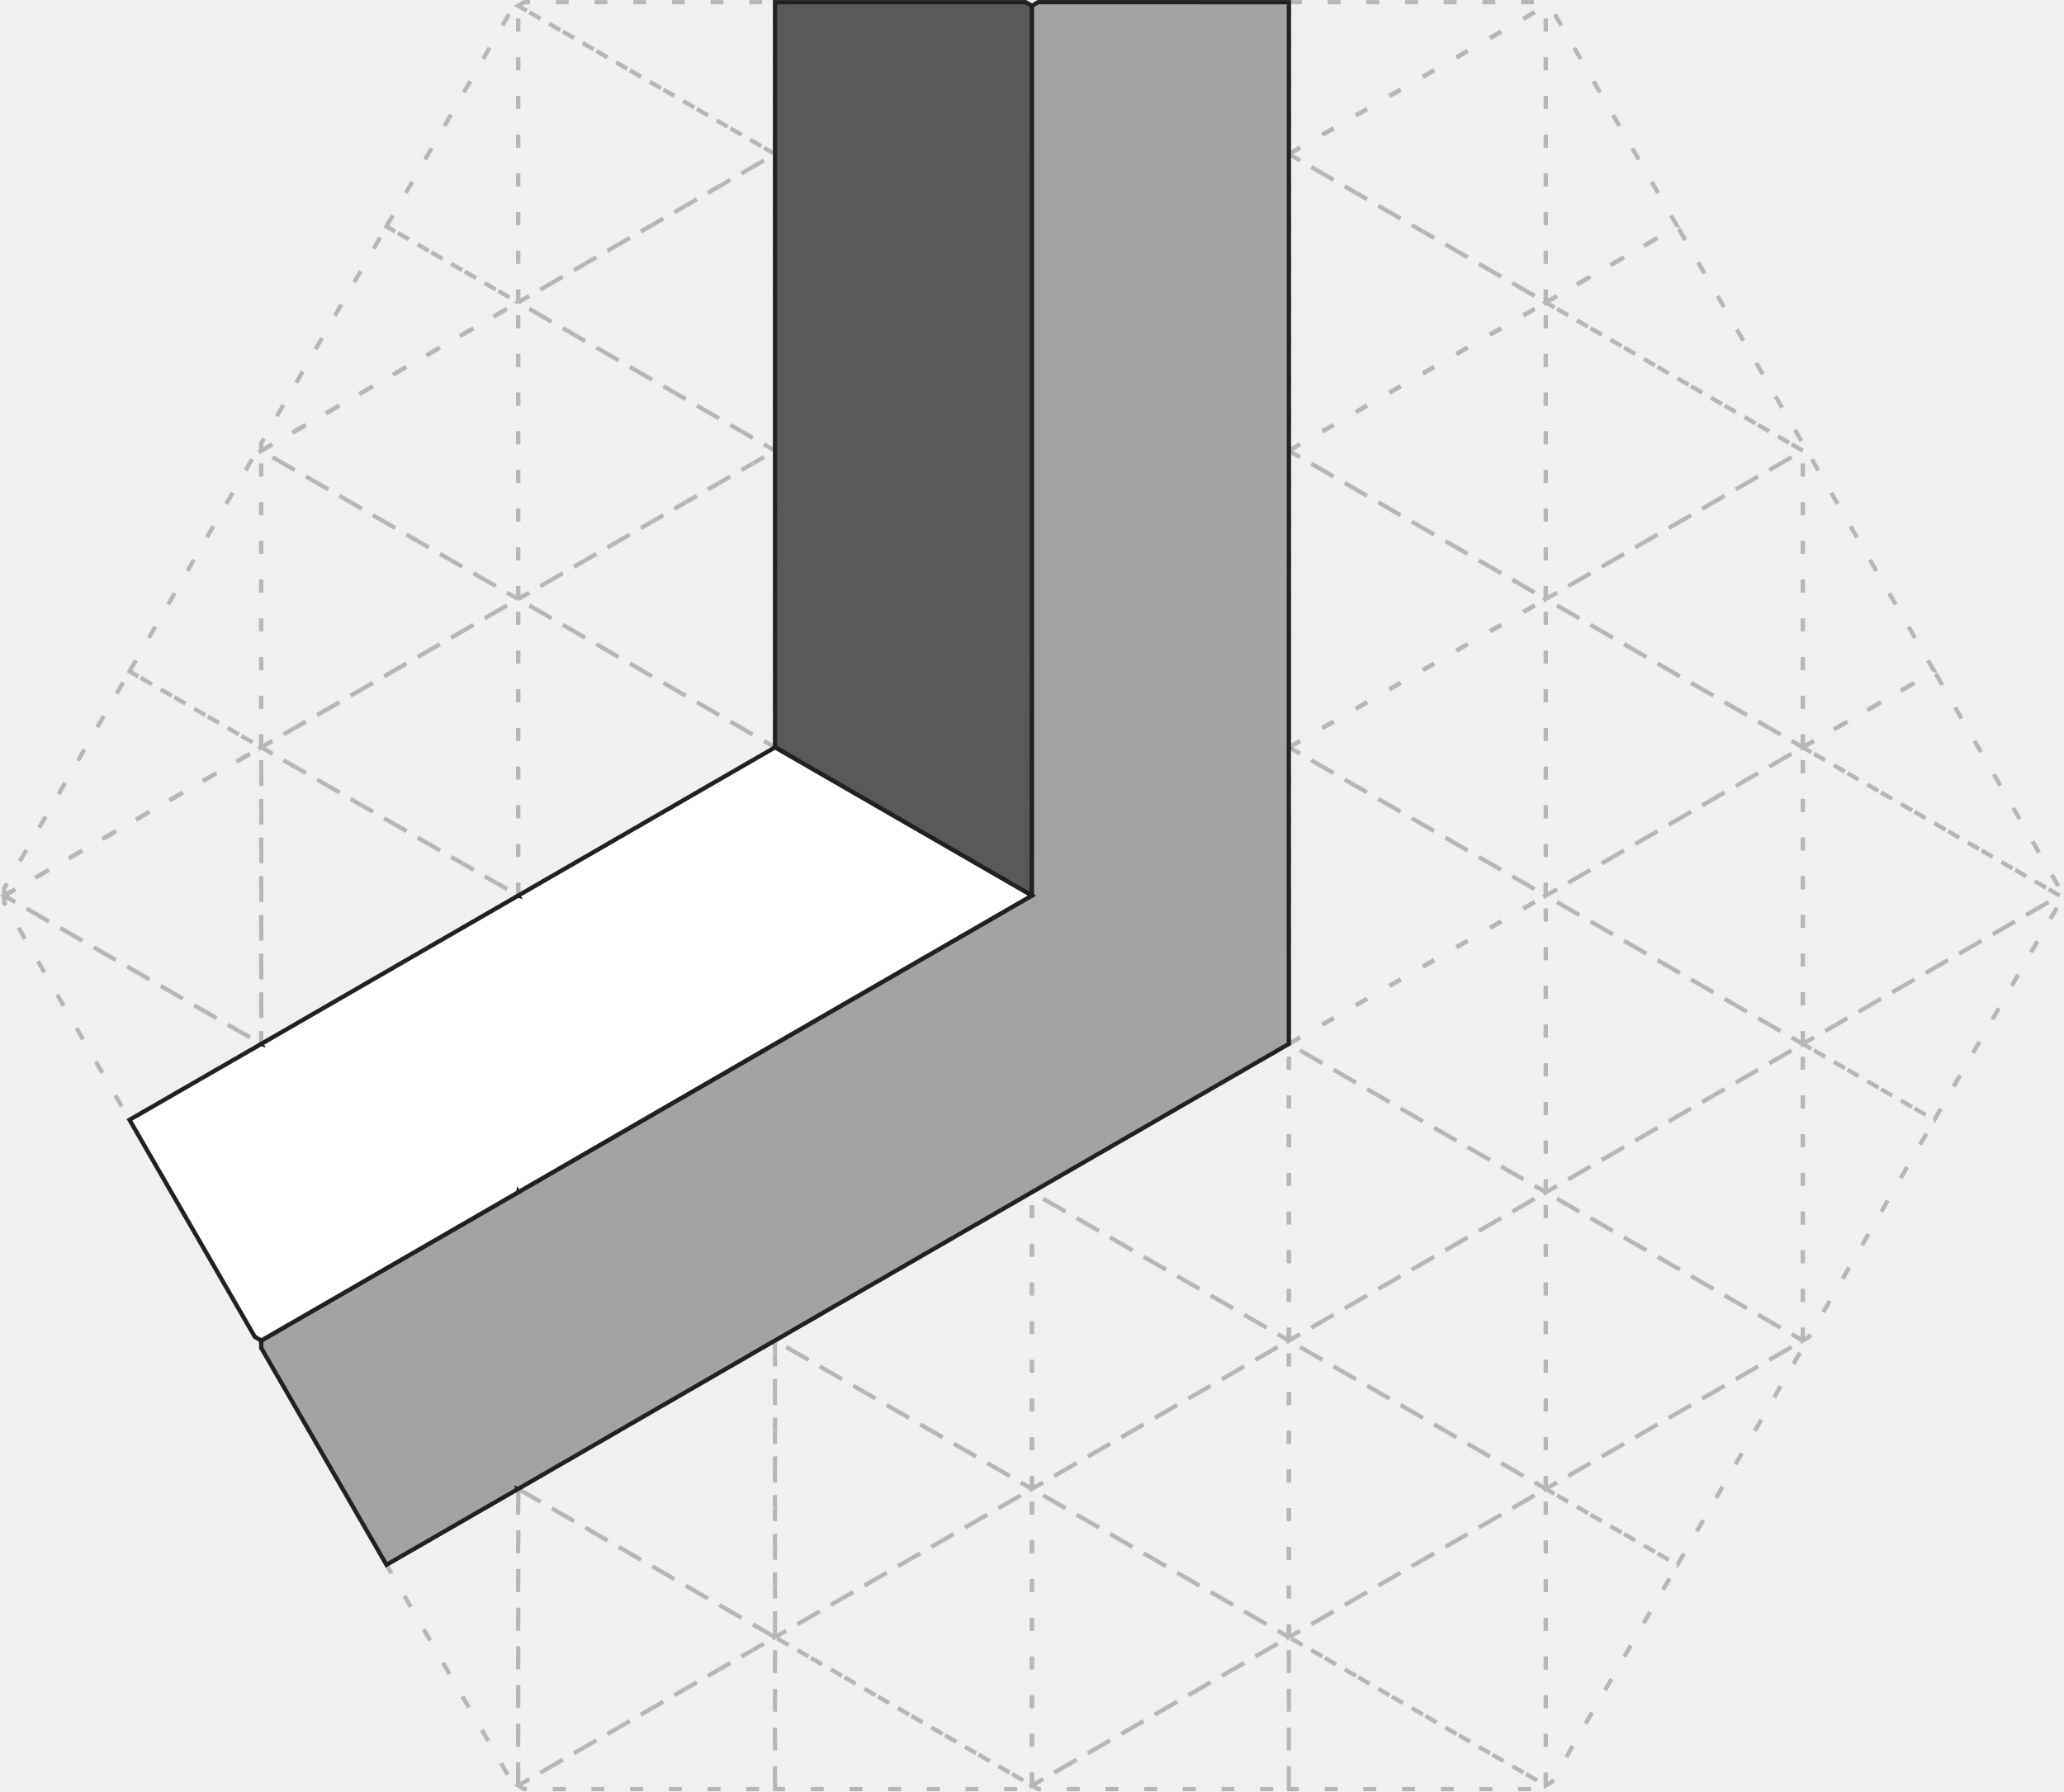
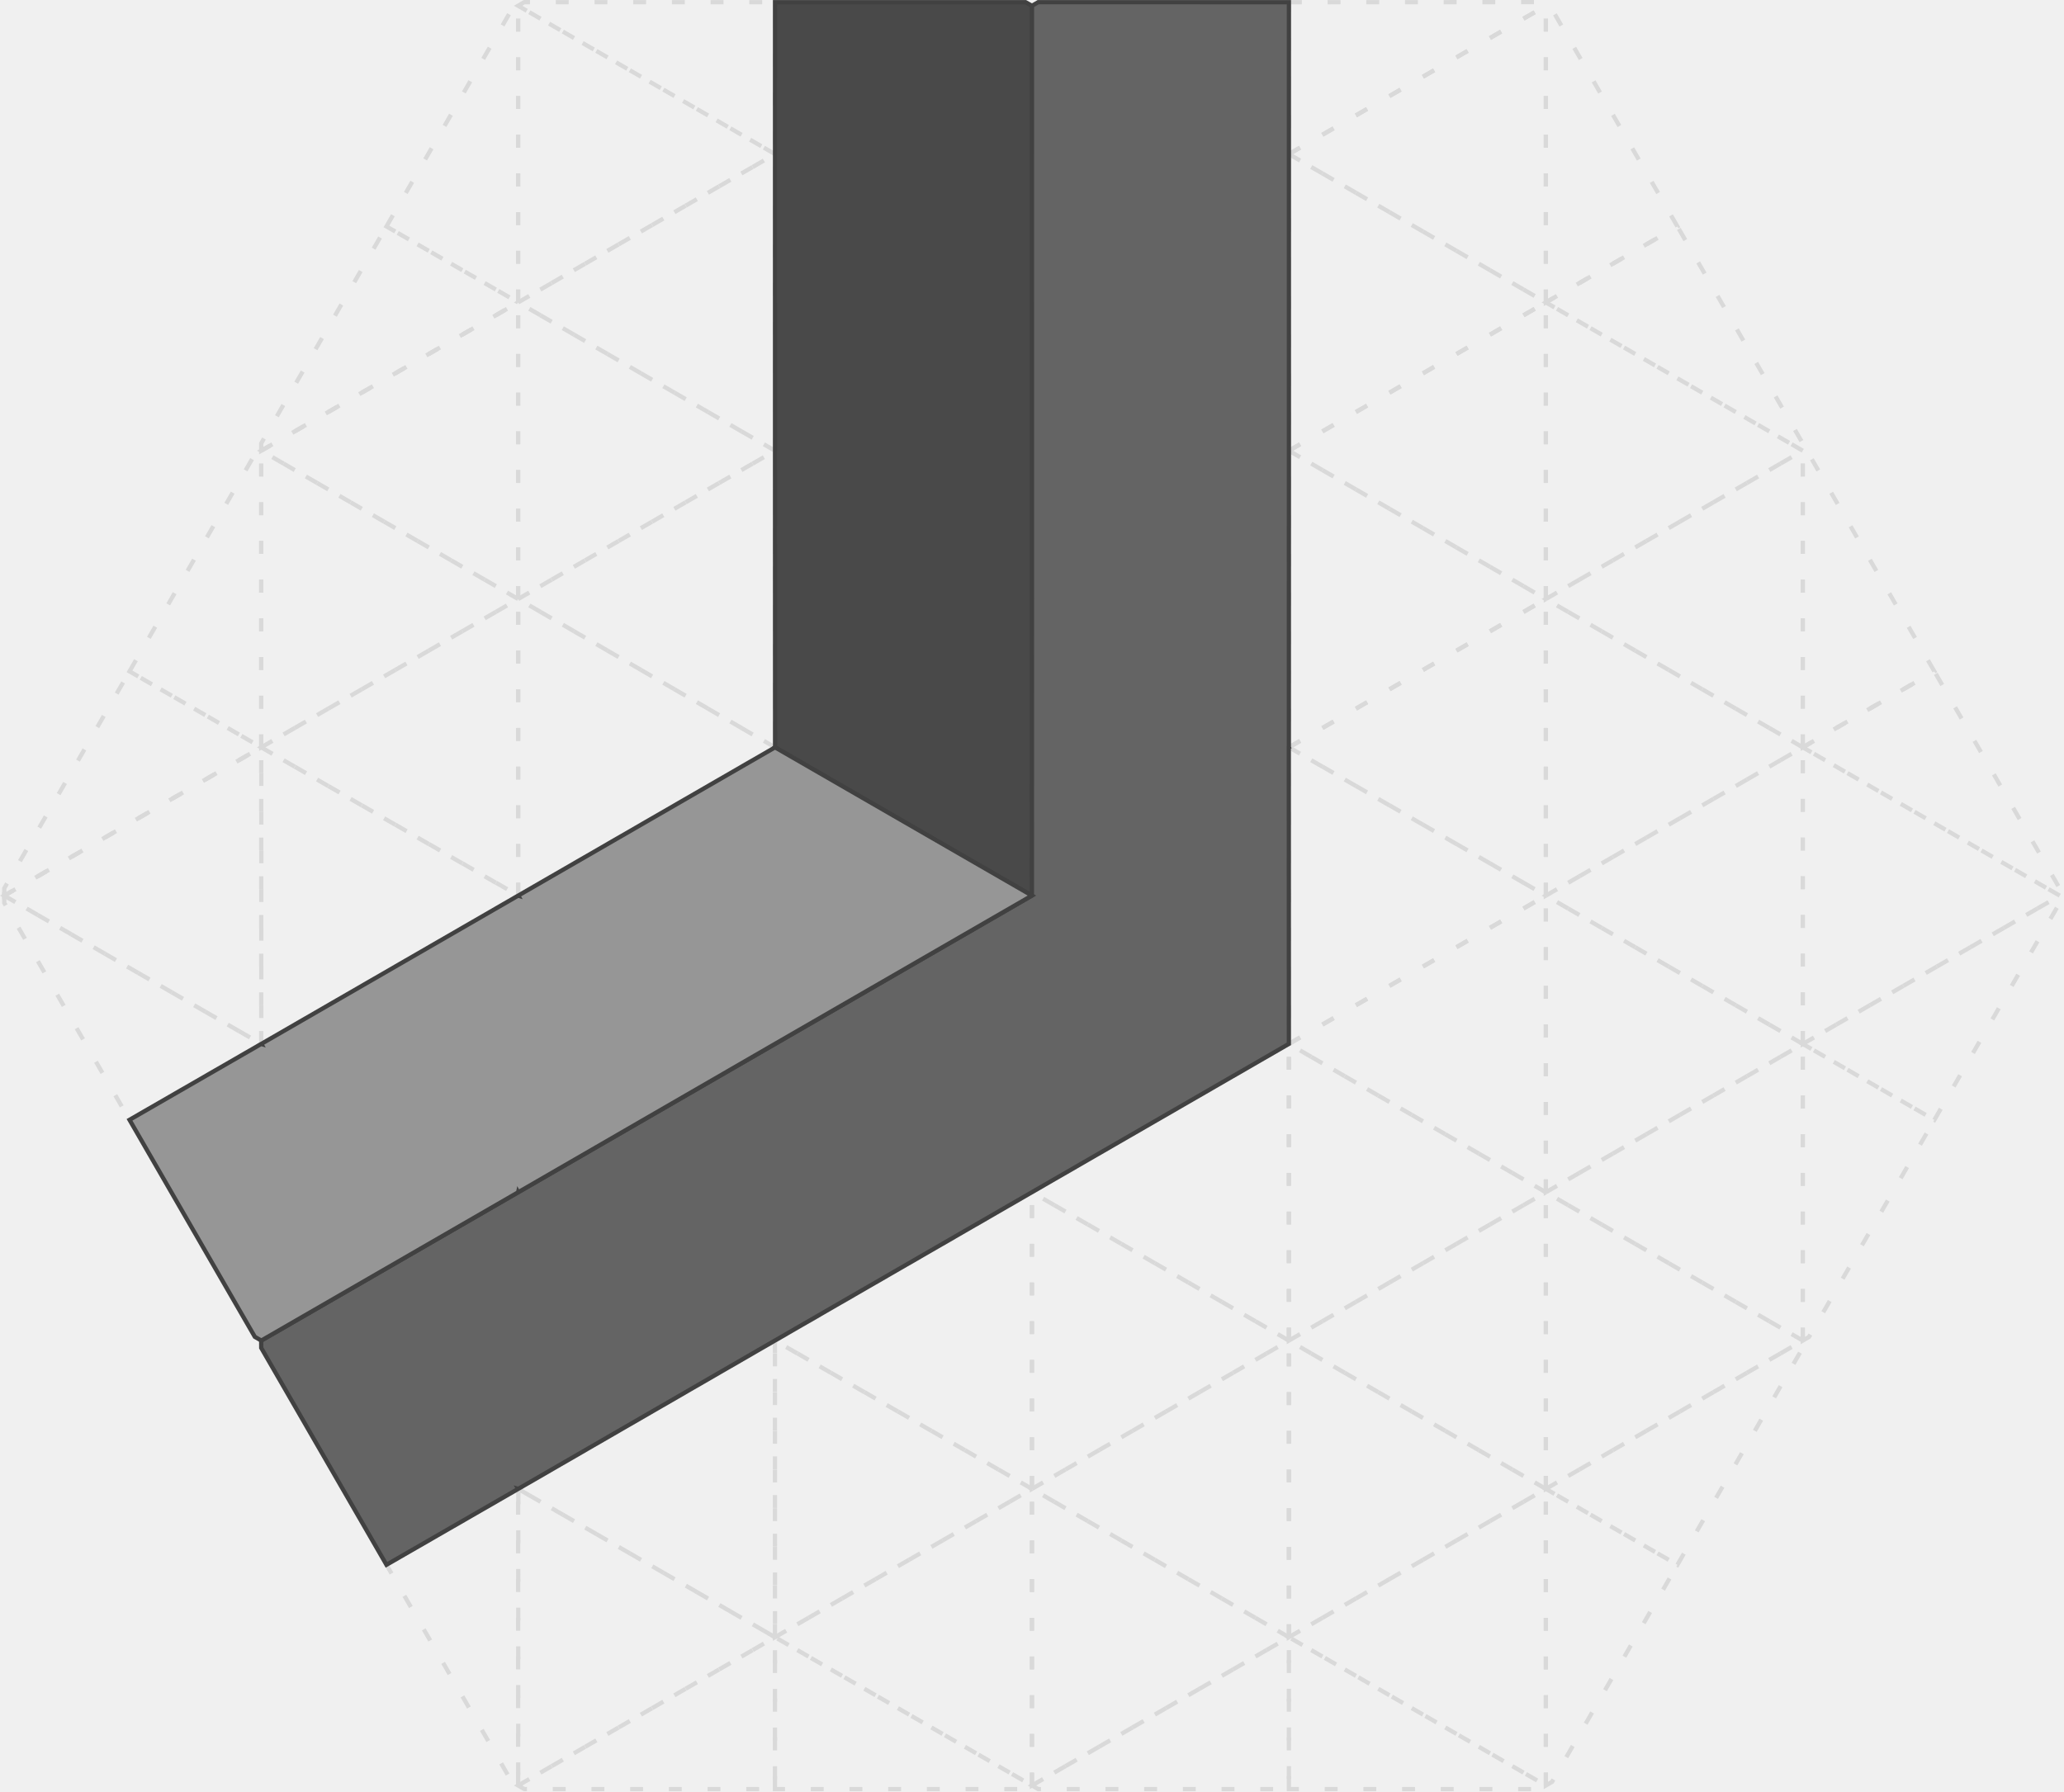
<svg xmlns="http://www.w3.org/2000/svg" id="Layer_2" data-name="Layer 2" viewBox="0 0 160.01 138.893">
  <defs>
    <style>
      .cls-1 {
-         fill: #595959;
+         fill: #494949;
+       }
+ 
+       .cls-1, .cls-2, .cls-3 {
+         stroke: #414141;
+         stroke-width: .33px;
      }

      .cls-1, .cls-2, .cls-3, .cls-4 {
        stroke-miterlimit: 10;
      }

-       .cls-1, .cls-3, .cls-4 {
-         stroke: #212121;
-         stroke-width: .33px;
-       }
- 
      .cls-2 {
-         fill: none;
-         stroke: #b7b7b7;
-         stroke-dasharray: 0 0 1 2;
-         stroke-width: .33px;
+         fill: #969696;
      }

      .cls-3 {
-         fill: #a3a3a3;
+         fill: #646464;
      }

      .cls-4 {
-         fill: #fff;
+         fill: none;
+         stroke: #d9d9d9;
+         stroke-dasharray: 0 0 1 2;
+         stroke-width: .33px;
      }
    </style>
  </defs>
  <g id="Layer_1-2" data-name="Layer 1">
    <g id="hex">
-       <polygon class="cls-2" points="10.04 52.058 19.75 35.238 20.25 34.948 20.25 57.948 10.04 52.058" />
-       <polygon class="cls-2" points="139.76 80.948 159.68 69.448 159.68 69.998 149.96 86.838 139.76 80.948" />
-       <polygon class="cls-2" points="139.76 103.948 139.76 80.948 149.96 86.838 140.24 103.668 139.76 103.948" />
-       <polygon class="cls-2" points="29.96 17.558 39.67 .738 40.17 .448 40.17 23.448 29.96 17.558" />
-       <polygon class="cls-2" points="20.25 34.948 20.25 34.378 29.96 17.558 40.17 23.448 20.25 34.948" />
-       <polygon class="cls-2" points="139.76 57.948 139.76 34.948 140.24 35.228 149.96 52.058 139.76 57.948" />
-       <polygon class="cls-2" points="139.76 57.948 149.96 52.058 159.68 68.898 159.68 69.448 139.76 57.948" />
-       <polygon class="cls-2" points="139.76 80.948 139.76 57.948 159.68 69.448 139.76 80.948" />
-       <polygon class="cls-2" points="119.84 69.448 139.76 57.948 139.76 80.948 119.84 69.448" />
-       <polygon class="cls-2" points="119.84 69.448 119.84 46.448 139.76 57.948 119.84 69.448" />
-       <polygon class="cls-2" points="119.84 46.448 139.76 34.948 139.76 57.948 119.84 46.448" />
-       <polygon class="cls-2" points="99.92 57.948 119.84 46.448 119.84 69.448 99.92 57.948" />
-       <polygon class="cls-2" points="99.922 34.95 119.841 46.452 99.922 57.952 99.918 57.943 99.922 34.95" />
-       <polygon class="cls-2" points="60.085 57.95 60.093 57.945 79.999 69.443 60.085 57.95" />
-       <polygon class="cls-2" points="40.164 .447 40.649 .167 60.084 .17 60.083 11.948 40.164 .447" />
-       <polygon class="cls-2" points="40.17 23.448 40.17 .448 60.08 11.948 40.17 23.448" />
-       <polygon class="cls-2" points="40.165 23.448 60.083 11.948 60.084 34.949 40.165 23.448" />
-       <polygon class="cls-2" points="119.84 23.448 119.84 .448 120.32 .728 130.04 17.558 119.84 23.448" />
-       <polygon class="cls-2" points="119.84 23.448 130.04 17.558 139.76 34.388 139.76 34.948 119.84 23.448" />
-       <polygon class="cls-2" points="119.84 46.448 119.84 23.448 139.76 34.948 119.84 46.448" />
-       <polygon class="cls-2" points="99.92 34.948 119.84 23.448 119.84 46.448 99.92 34.948" />
-       <polygon class="cls-2" points="99.922 .171 119.352 .165 119.84 .449 99.921 11.949 99.922 .171" />
-       <polygon class="cls-2" points="99.92 11.948 119.84 .448 119.84 23.448 99.92 11.948" />
-       <polygon class="cls-2" points="99.921 11.949 119.84 23.45 99.922 34.95 99.921 11.949" />
-       <polygon class="cls-2" points="29.961 121.334 40.167 115.453 40.176 115.448 40.181 115.457 40.172 138.44 39.671 138.152 29.961 121.334" />
-       <polygon class="cls-2" points="20.247 80.95 20.256 80.945 20.261 80.954 20.247 80.95" />
-       <polygon class="cls-2" points="40.17 138.448 40.17 115.448 60.08 126.948 40.17 138.448" />
-       <polygon class="cls-2" points="40.17 138.448 60.08 126.948 60.08 138.728 40.65 138.728 40.17 138.448" />
-       <polygon class="cls-2" points="99.92 138.728 99.92 126.948 119.84 138.448 119.35 138.728 99.92 138.728" />
-       <polygon class="cls-2" points="80 138.448 99.92 126.948 99.92 138.728 80.49 138.728 80 138.448" />
-       <polygon class="cls-2" points="60.08 138.728 60.08 126.948 80 138.448 79.51 138.728 60.08 138.728" />
-       <polygon class="cls-2" points="60.08 126.948 80 115.448 80 138.448 60.08 126.948" />
-       <polygon class="cls-2" points="80 138.448 80 115.448 99.92 126.948 80 138.448" />
-       <polygon class="cls-2" points=".328 69.449 20.242 80.942 20.256 80.945 20.247 80.95 10.041 86.832 .331 70.014 .328 69.449" />
-       <polygon class="cls-2" points="60.072 103.949 60.081 103.944 60.086 103.953 60.077 103.958 60.082 126.946 40.181 115.457 40.176 115.448 60.072 103.949" />
-       <polygon class="cls-2" points="60.08 126.948 60.08 103.948 80 115.448 60.08 126.948" />
-       <polygon class="cls-2" points="119.84 115.448 139.76 103.948 139.76 104.508 130.04 121.338 119.84 115.448" />
-       <polygon class="cls-2" points="119.84 138.448 119.84 115.448 130.04 121.338 120.32 138.168 119.84 138.448" />
-       <polygon class="cls-2" points="99.92 126.948 119.84 115.448 119.84 138.448 99.92 126.948" />
-       <polygon class="cls-2" points="80 115.448 99.92 103.948 99.92 126.948 80 115.448" />
-       <polygon class="cls-2" points="99.92 126.948 99.92 103.948 119.84 115.448 99.92 126.948" />
-       <polygon class="cls-2" points="80 115.448 80 92.448 99.92 103.948 80 115.448" />
-       <polygon class="cls-2" points="60.081 103.944 80 92.444 80 115.446 60.095 103.948 60.086 103.953 60.081 103.944" />
-       <polygon class="cls-2" points=".33 69.448 .33 68.878 10.04 52.058 20.25 57.948 .33 69.448" />
-       <polygon class="cls-2" points=".33 69.448 20.25 57.948 20.25 80.948 .33 69.448" />
-       <polygon class="cls-2" points="20.26 57.953 40.17 69.437 40.175 69.445 20.256 80.945 20.26 57.953" />
-       <polygon class="cls-2" points="99.92 103.948 119.84 92.448 119.84 115.448 99.92 103.948" />
-       <polygon class="cls-2" points="119.84 115.448 119.84 92.448 139.76 103.948 119.84 115.448" />
-       <polygon class="cls-2" points="119.84 92.448 139.76 80.948 139.76 103.948 119.84 92.448" />
-       <polygon class="cls-2" points="119.84 92.448 119.84 69.448 139.76 80.948 119.84 92.448" />
-       <polygon class="cls-2" points="99.914 57.957 99.931 57.947 119.837 69.444 99.918 80.944 99.914 57.957" />
-       <polygon class="cls-2" points="99.92 80.948 119.84 69.448 119.84 92.448 99.92 80.948" />
-       <polygon class="cls-2" points="99.92 103.948 99.92 80.948 119.84 92.448 99.92 103.948" />
-       <polygon class="cls-2" points="80 92.444 99.918 80.944 99.919 103.946 80 92.444" />
-       <polygon class="cls-2" points="40.17 46.448 40.17 23.448 60.08 34.948 40.17 46.448" />
-       <polygon class="cls-2" points="20.25 34.948 40.17 23.448 40.17 46.448 20.25 34.948" />
-       <polygon class="cls-2" points="20.25 57.948 20.25 34.948 40.17 46.448 20.25 57.948" />
-       <polygon class="cls-2" points="20.25 57.948 40.17 46.448 40.17 69.448 20.25 57.948" />
-       <polygon class="cls-2" points="40.172 69.446 40.172 46.446 60.082 57.946 40.172 69.446" />
-       <polygon class="cls-2" points="40.165 46.449 60.084 34.949 60.088 57.937 60.071 57.947 40.179 46.453 40.165 46.449" />
-       <polygon class="cls-2" points="60.084 34.949 60.088 57.937 60.08 57.942 60.084 34.949" />
-       <polygon class="cls-2" points="40.162 115.444 40.176 115.448 40.167 115.453 40.162 115.444" />
-       <polygon class="cls-2" points="60.072 103.949 60.09 103.939 60.095 103.948 40.176 115.448 60.072 103.949" />
-       <polygon class="cls-2" points="40.167 92.452 40.175 92.447 40.18 92.455 40.167 92.452" />
-       <polygon class="cls-2" points="60.09 103.939 80 92.444 60.095 103.948 60.09 103.939" />
-       <polygon class="cls-2" points="60.085 80.952 60.094 80.947 60.099 80.955 60.085 80.952" />
-       <polygon class="cls-2" points="40.17 92.438 40.175 92.447 40.167 92.452 40.17 92.438" />
-       <polygon class="cls-2" points="20.247 80.95 20.256 80.945 20.261 80.954 20.247 80.95" />
-       <polygon class="cls-2" points="40.166 69.45 40.175 69.445 40.18 69.454 40.166 69.45" />
-       <polygon class="cls-2" points="60.085 57.95 60.093 57.945 79.999 69.443 60.085 57.95" />
+       <polygon class="cls-4" points="10.04 52.058 19.75 35.238 20.25 34.948 20.25 57.948 10.04 52.058" />
+       <polygon class="cls-4" points="139.76 80.948 159.68 69.448 159.68 69.998 149.96 86.838 139.76 80.948" />
+       <polygon class="cls-4" points="139.76 103.948 139.76 80.948 149.96 86.838 140.24 103.668 139.76 103.948" />
+       <polygon class="cls-4" points="29.96 17.558 39.67 .738 40.17 .448 40.17 23.448 29.96 17.558" />
+       <polygon class="cls-4" points="20.25 34.948 20.25 34.378 29.96 17.558 40.17 23.448 20.25 34.948" />
+       <polygon class="cls-4" points="139.76 57.948 139.76 34.948 140.24 35.228 149.96 52.058 139.76 57.948" />
+       <polygon class="cls-4" points="139.76 57.948 149.96 52.058 159.68 68.898 159.68 69.448 139.76 57.948" />
+       <polygon class="cls-4" points="139.76 80.948 139.76 57.948 159.68 69.448 139.76 80.948" />
+       <polygon class="cls-4" points="119.84 69.448 139.76 57.948 139.76 80.948 119.84 69.448" />
+       <polygon class="cls-4" points="119.84 69.448 119.84 46.448 139.76 57.948 119.84 69.448" />
+       <polygon class="cls-4" points="119.84 46.448 139.76 34.948 139.76 57.948 119.84 46.448" />
+       <polygon class="cls-4" points="99.92 57.948 119.84 46.448 119.84 69.448 99.92 57.948" />
+       <polygon class="cls-4" points="99.922 34.95 119.841 46.452 99.922 57.952 99.918 57.943 99.922 34.95" />
+       <polygon class="cls-4" points="60.085 57.95 60.093 57.945 79.999 69.443 60.085 57.95" />
+       <polygon class="cls-4" points="40.164 .447 40.649 .167 60.084 .17 60.083 11.948 40.164 .447" />
+       <polygon class="cls-4" points="40.17 23.448 40.17 .448 60.08 11.948 40.17 23.448" />
+       <polygon class="cls-4" points="40.165 23.448 60.083 11.948 60.084 34.949 40.165 23.448" />
+       <polygon class="cls-4" points="119.84 23.448 119.84 .448 120.32 .728 130.04 17.558 119.84 23.448" />
+       <polygon class="cls-4" points="119.84 23.448 130.04 17.558 139.76 34.388 139.76 34.948 119.84 23.448" />
+       <polygon class="cls-4" points="119.84 46.448 119.84 23.448 139.76 34.948 119.84 46.448" />
+       <polygon class="cls-4" points="99.92 34.948 119.84 23.448 119.84 46.448 99.92 34.948" />
+       <polygon class="cls-4" points="99.922 .171 119.352 .165 119.84 .449 99.921 11.949 99.922 .171" />
+       <polygon class="cls-4" points="99.92 11.948 119.84 .448 119.84 23.448 99.92 11.948" />
+       <polygon class="cls-4" points="99.921 11.949 119.84 23.45 99.922 34.95 99.921 11.949" />
+       <polygon class="cls-4" points="29.961 121.334 40.167 115.453 40.176 115.448 40.181 115.457 40.172 138.44 39.671 138.152 29.961 121.334" />
+       <polygon class="cls-4" points="20.247 80.95 20.256 80.945 20.261 80.954 20.247 80.95" />
+       <polygon class="cls-4" points="40.17 138.448 40.17 115.448 60.08 126.948 40.17 138.448" />
+       <polygon class="cls-4" points="40.17 138.448 60.08 126.948 60.08 138.728 40.65 138.728 40.17 138.448" />
+       <polygon class="cls-4" points="99.92 138.728 99.92 126.948 119.84 138.448 119.35 138.728 99.92 138.728" />
+       <polygon class="cls-4" points="80 138.448 99.92 126.948 99.92 138.728 80.49 138.728 80 138.448" />
+       <polygon class="cls-4" points="60.08 138.728 60.08 126.948 80 138.448 79.51 138.728 60.08 138.728" />
+       <polygon class="cls-4" points="60.08 126.948 80 115.448 80 138.448 60.08 126.948" />
+       <polygon class="cls-4" points="80 138.448 80 115.448 99.92 126.948 80 138.448" />
+       <polygon class="cls-4" points=".328 69.449 20.242 80.942 20.256 80.945 20.247 80.95 10.041 86.832 .331 70.014 .328 69.449" />
+       <polygon class="cls-4" points="60.072 103.949 60.081 103.944 60.086 103.953 60.077 103.958 60.082 126.946 40.181 115.457 40.176 115.448 60.072 103.949" />
+       <polygon class="cls-4" points="60.08 126.948 60.08 103.948 80 115.448 60.08 126.948" />
+       <polygon class="cls-4" points="119.84 115.448 139.76 103.948 139.76 104.508 130.04 121.338 119.84 115.448" />
+       <polygon class="cls-4" points="119.84 138.448 119.84 115.448 130.04 121.338 120.32 138.168 119.84 138.448" />
+       <polygon class="cls-4" points="99.92 126.948 119.84 115.448 119.84 138.448 99.92 126.948" />
+       <polygon class="cls-4" points="80 115.448 99.92 103.948 99.92 126.948 80 115.448" />
+       <polygon class="cls-4" points="99.92 126.948 99.92 103.948 119.84 115.448 99.92 126.948" />
+       <polygon class="cls-4" points="80 115.448 80 92.448 99.92 103.948 80 115.448" />
+       <polygon class="cls-4" points="60.081 103.944 80 92.444 80 115.446 60.095 103.948 60.086 103.953 60.081 103.944" />
+       <polygon class="cls-4" points=".33 69.448 .33 68.878 10.04 52.058 20.25 57.948 .33 69.448" />
+       <polygon class="cls-4" points=".33 69.448 20.25 57.948 20.25 80.948 .33 69.448" />
+       <polygon class="cls-4" points="20.26 57.953 40.17 69.437 40.175 69.445 20.256 80.945 20.26 57.953" />
+       <polygon class="cls-4" points="99.92 103.948 119.84 92.448 119.84 115.448 99.92 103.948" />
+       <polygon class="cls-4" points="119.84 115.448 119.84 92.448 139.76 103.948 119.84 115.448" />
+       <polygon class="cls-4" points="119.84 92.448 139.76 80.948 139.76 103.948 119.84 92.448" />
+       <polygon class="cls-4" points="119.84 92.448 119.84 69.448 139.76 80.948 119.84 92.448" />
+       <polygon class="cls-4" points="99.914 57.957 99.931 57.947 119.837 69.444 99.918 80.944 99.914 57.957" />
+       <polygon class="cls-4" points="99.92 80.948 119.84 69.448 119.84 92.448 99.92 80.948" />
+       <polygon class="cls-4" points="99.92 103.948 99.92 80.948 119.84 92.448 99.92 103.948" />
+       <polygon class="cls-4" points="80 92.444 99.918 80.944 99.919 103.946 80 92.444" />
+       <polygon class="cls-4" points="40.17 46.448 40.17 23.448 60.08 34.948 40.17 46.448" />
+       <polygon class="cls-4" points="20.25 34.948 40.17 23.448 40.17 46.448 20.25 34.948" />
+       <polygon class="cls-4" points="20.25 57.948 20.25 34.948 40.17 46.448 20.25 57.948" />
+       <polygon class="cls-4" points="20.25 57.948 40.17 46.448 40.17 69.448 20.25 57.948" />
+       <polygon class="cls-4" points="40.172 69.446 40.172 46.446 60.082 57.946 40.172 69.446" />
+       <polygon class="cls-4" points="40.165 46.449 60.084 34.949 60.088 57.937 60.071 57.947 40.179 46.453 40.165 46.449" />
+       <polygon class="cls-4" points="60.084 34.949 60.088 57.937 60.08 57.942 60.084 34.949" />
+       <polygon class="cls-4" points="40.162 115.444 40.176 115.448 40.167 115.453 40.162 115.444" />
+       <polygon class="cls-4" points="60.072 103.949 60.09 103.939 60.095 103.948 40.176 115.448 60.072 103.949" />
+       <polygon class="cls-4" points="40.167 92.452 40.175 92.447 40.18 92.455 40.167 92.452" />
+       <polygon class="cls-4" points="60.09 103.939 80 92.444 60.095 103.948 60.09 103.939" />
+       <polygon class="cls-4" points="60.085 80.952 60.094 80.947 60.099 80.955 60.085 80.952" />
+       <polygon class="cls-4" points="40.17 92.438 40.175 92.447 40.167 92.452 40.17 92.438" />
+       <polygon class="cls-4" points="20.247 80.95 20.256 80.945 20.261 80.954 20.247 80.95" />
+       <polygon class="cls-4" points="40.166 69.45 40.175 69.445 40.18 69.454 40.166 69.45" />
+       <polygon class="cls-4" points="60.085 57.95 60.093 57.945 79.999 69.443 60.085 57.95" />
      <polygon class="cls-1" points="60.084 .17 79.506 .169 80.002 .448 80.003 46.45 79.999 69.443 60.093 57.945 60.085 57.95 60.08 57.942 60.088 57.937 60.084 34.949 60.083 11.948 60.084 .17" />
      <polygon class="cls-3" points="80.002 .448 80.487 .168 99.922 .171 99.921 11.949 99.922 34.95 99.918 57.943 99.922 57.952 99.914 57.957 99.918 80.944 60.072 103.949 40.176 115.448 40.162 115.444 40.167 115.453 29.961 121.334 20.251 104.516 20.248 103.952 60.094 80.947 79.999 69.443 80.003 46.45 80.002 .448" />
-       <polygon class="cls-4" points="20.247 80.95 20.261 80.954 20.256 80.945 40.166 69.45 40.18 69.454 40.175 69.445 60.085 57.95 79.999 69.443 60.08 80.943 40.175 92.447 40.17 92.438 40.167 92.452 20.257 103.947 19.756 103.659 10.041 86.832 20.247 80.95" />
+       <polygon class="cls-2" points="20.247 80.95 20.261 80.954 20.256 80.945 40.166 69.45 40.18 69.454 40.175 69.445 60.085 57.95 79.999 69.443 60.08 80.943 40.175 92.447 40.17 92.438 40.167 92.452 20.257 103.947 19.756 103.659 10.041 86.832 20.247 80.95" />
    </g>
  </g>
</svg>
